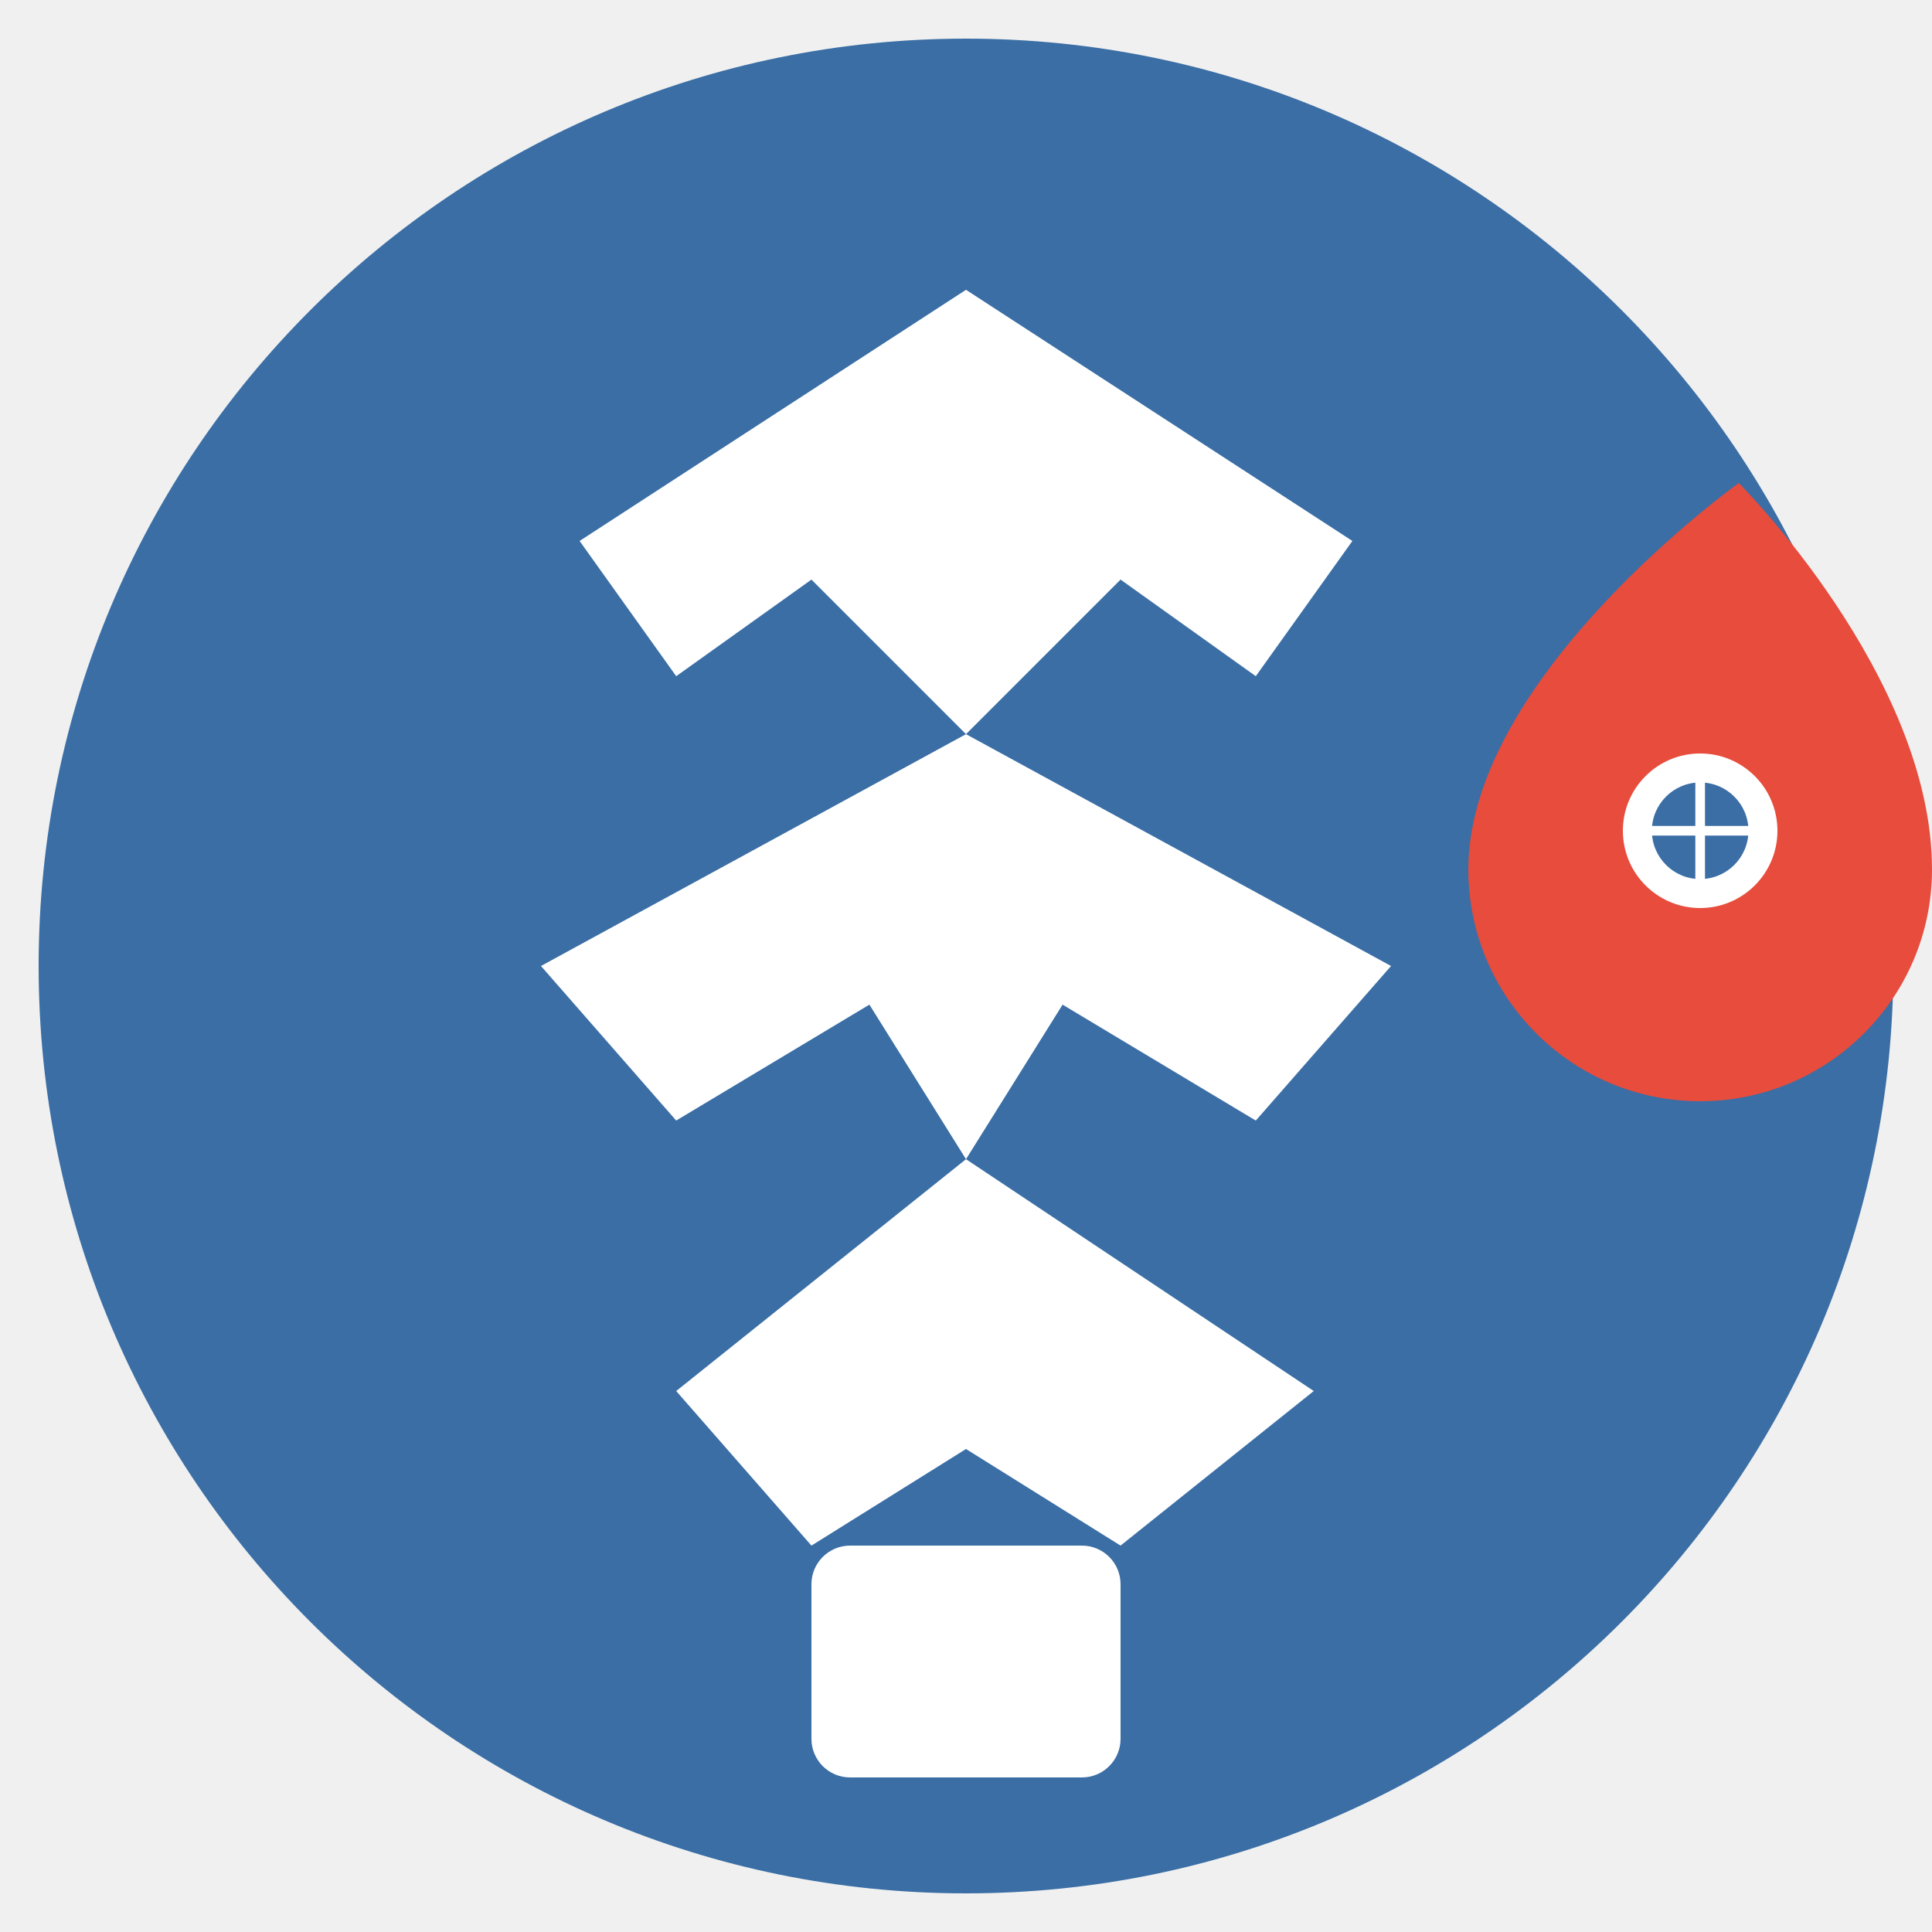
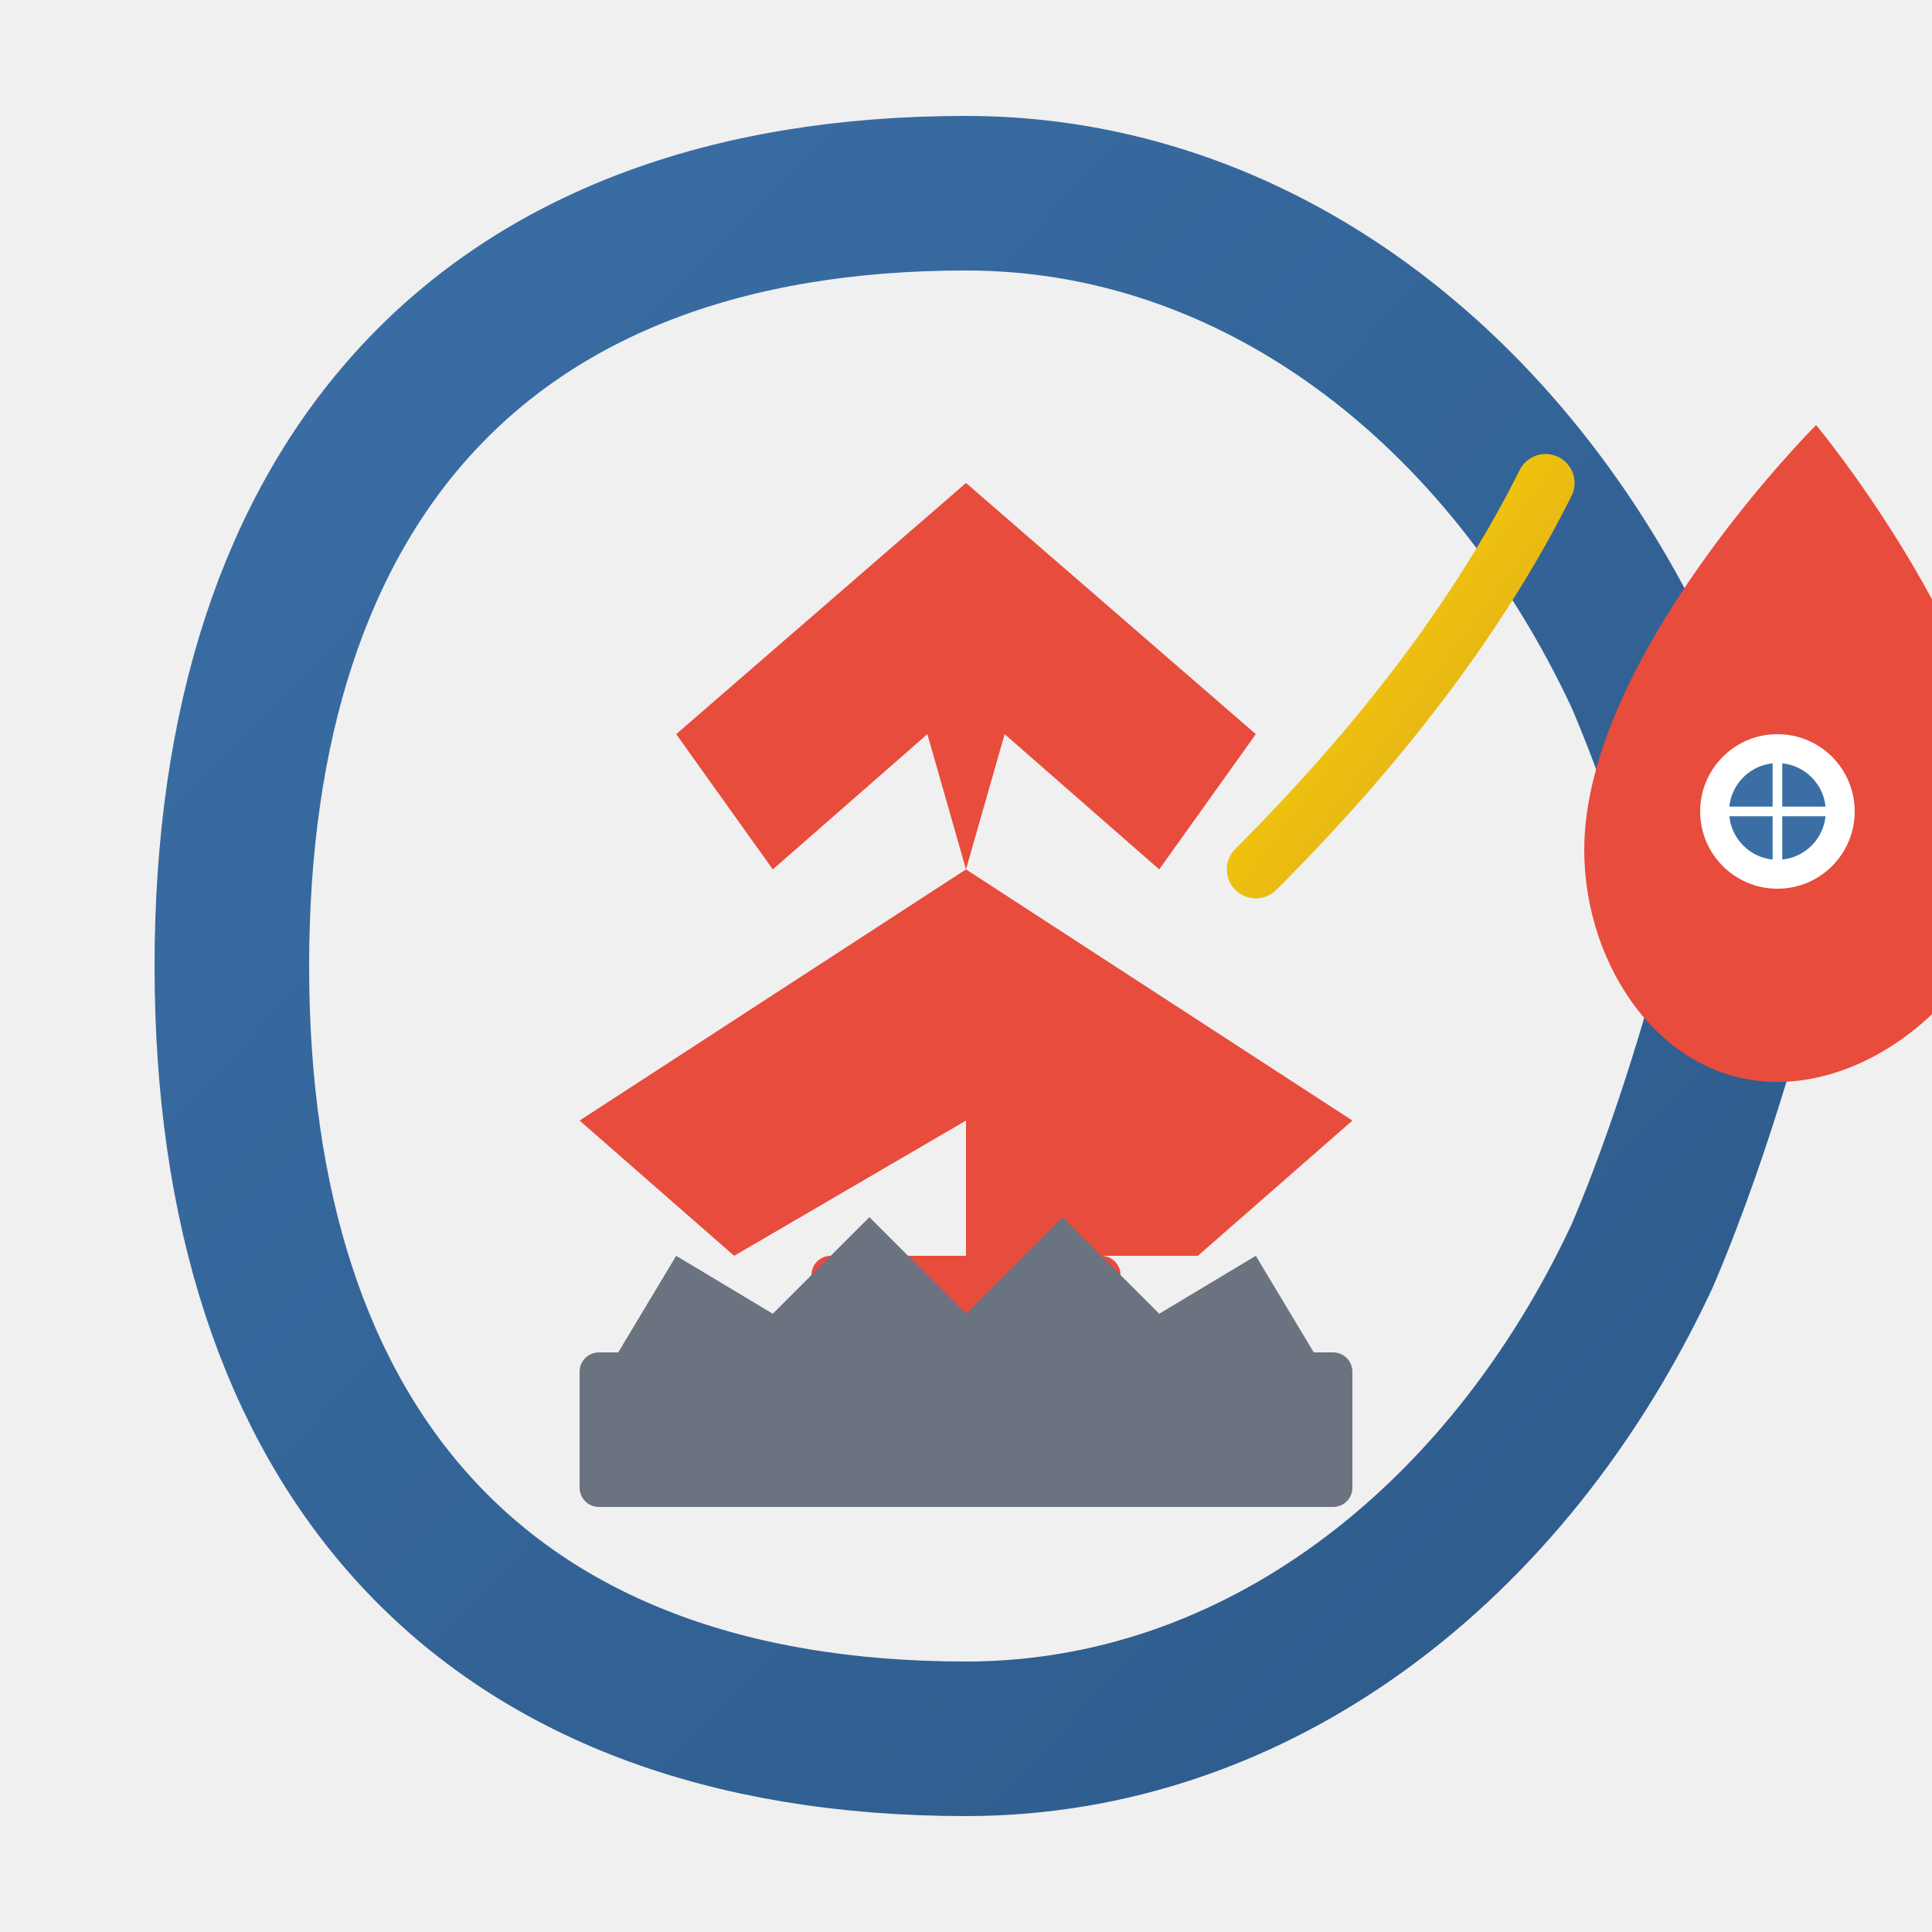
<svg xmlns="http://www.w3.org/2000/svg" viewBox="0 0 100 100">
-   <circle cx="50" cy="50" r="48" fill="#3A6EA5" />
-   <g fill="#ffffff">
-     <polygon points="50,15 30,28 35,35 42,30 50,38 58,30 65,35 70,28" />
-     <polygon points="50,38 28,50 35,58 45,52 50,60 55,52 65,58 72,50" />
-     <polygon points="50,60 35,72 42,80 50,75 58,80 68,72" />
-     <rect x="42" y="80" width="16" height="12" rx="2" />
+   <defs>
+     <linearGradient id="cGradient" x1="0%" y1="0%" x2="100%" y2="100%">
+       <stop offset="0%" style="stop-color:#3A6EA5" />
+       <stop offset="100%" style="stop-color:#2d5a8a" />
+     </linearGradient>
+     <linearGradient id="goldGradient" x1="0%" y1="0%" x2="100%" y2="100%">
+       <stop offset="0%" style="stop-color:#FFD700" />
+       <stop offset="100%" style="stop-color:#DAA520" />
+     </linearGradient>
+   </defs>
+   <path d="M50 10 C25 10 12 25 12 50 C12 75 25 90 50 90 C65 90 78 80 85 65 C88 58 90 50 90 50 C90 50 88 42 85 35 C78 20 65 10 50 10" fill="none" stroke="url(#cGradient)" stroke-width="8" stroke-linecap="round" />
+   <g fill="#E74C3C">
+     <polygon points="50,25 35,38 40,45 48,38 50,45 52,38 60,45 65,38" />
+     <polygon points="50,45 30,58 38,65 50,58 50,65 62,65 70,58" />
+     <rect x="42" y="65" width="16" height="12" rx="1" fill="#E74C3C" />
  </g>
-   <g transform="translate(75, 25)">
-     <path d="M15,0 C15,0 25,10 25,20 C25,26.627 19.627,32 13,32 C6.373,32 1,26.627 1,20 C1,10 15,0 15,0 Z" fill="#E74C3C" />
-     <circle cx="13" cy="18" r="4" fill="#ffffff" />
-     <circle cx="13" cy="18" r="2.5" fill="#3A6EA5" />
-     <line x1="13" y1="15" x2="13" y2="21" stroke="#ffffff" stroke-width="0.5" />
-     <line x1="10" y1="18" x2="16" y2="18" stroke="#ffffff" stroke-width="0.5" />
+   <g fill="#6B7280">
+     <path d="M32 70 L35 65 L40 68 L45 63 L50 68 L55 63 L60 68 L65 65 L68 70 Z" />
+     <rect x="30" y="70" width="40" height="8" rx="1" />
+   </g>
+   <path d="M65 45 Q75 35 80 25" fill="none" stroke="url(#goldGradient)" stroke-width="3" stroke-linecap="round" />
+   <g transform="translate(82, 22)">
+     <path d="M12 0 C12 0 22 12 22 22 C22 28 16 34 10 34 C4 34 0 28 0 22 C0 12 12 0 12 0 Z" fill="#E74C3C" />
+     <circle cx="10" cy="20" r="4" fill="#FFFFFF" />
+     <circle cx="10" cy="20" r="2.5" fill="#3A6EA5" />
+     <line x1="10" y1="17" x2="10" y2="23" stroke="#FFFFFF" stroke-width="0.5" />
+     <line x1="7" y1="20" x2="13" y2="20" stroke="#FFFFFF" stroke-width="0.5" />
  </g>
</svg>
